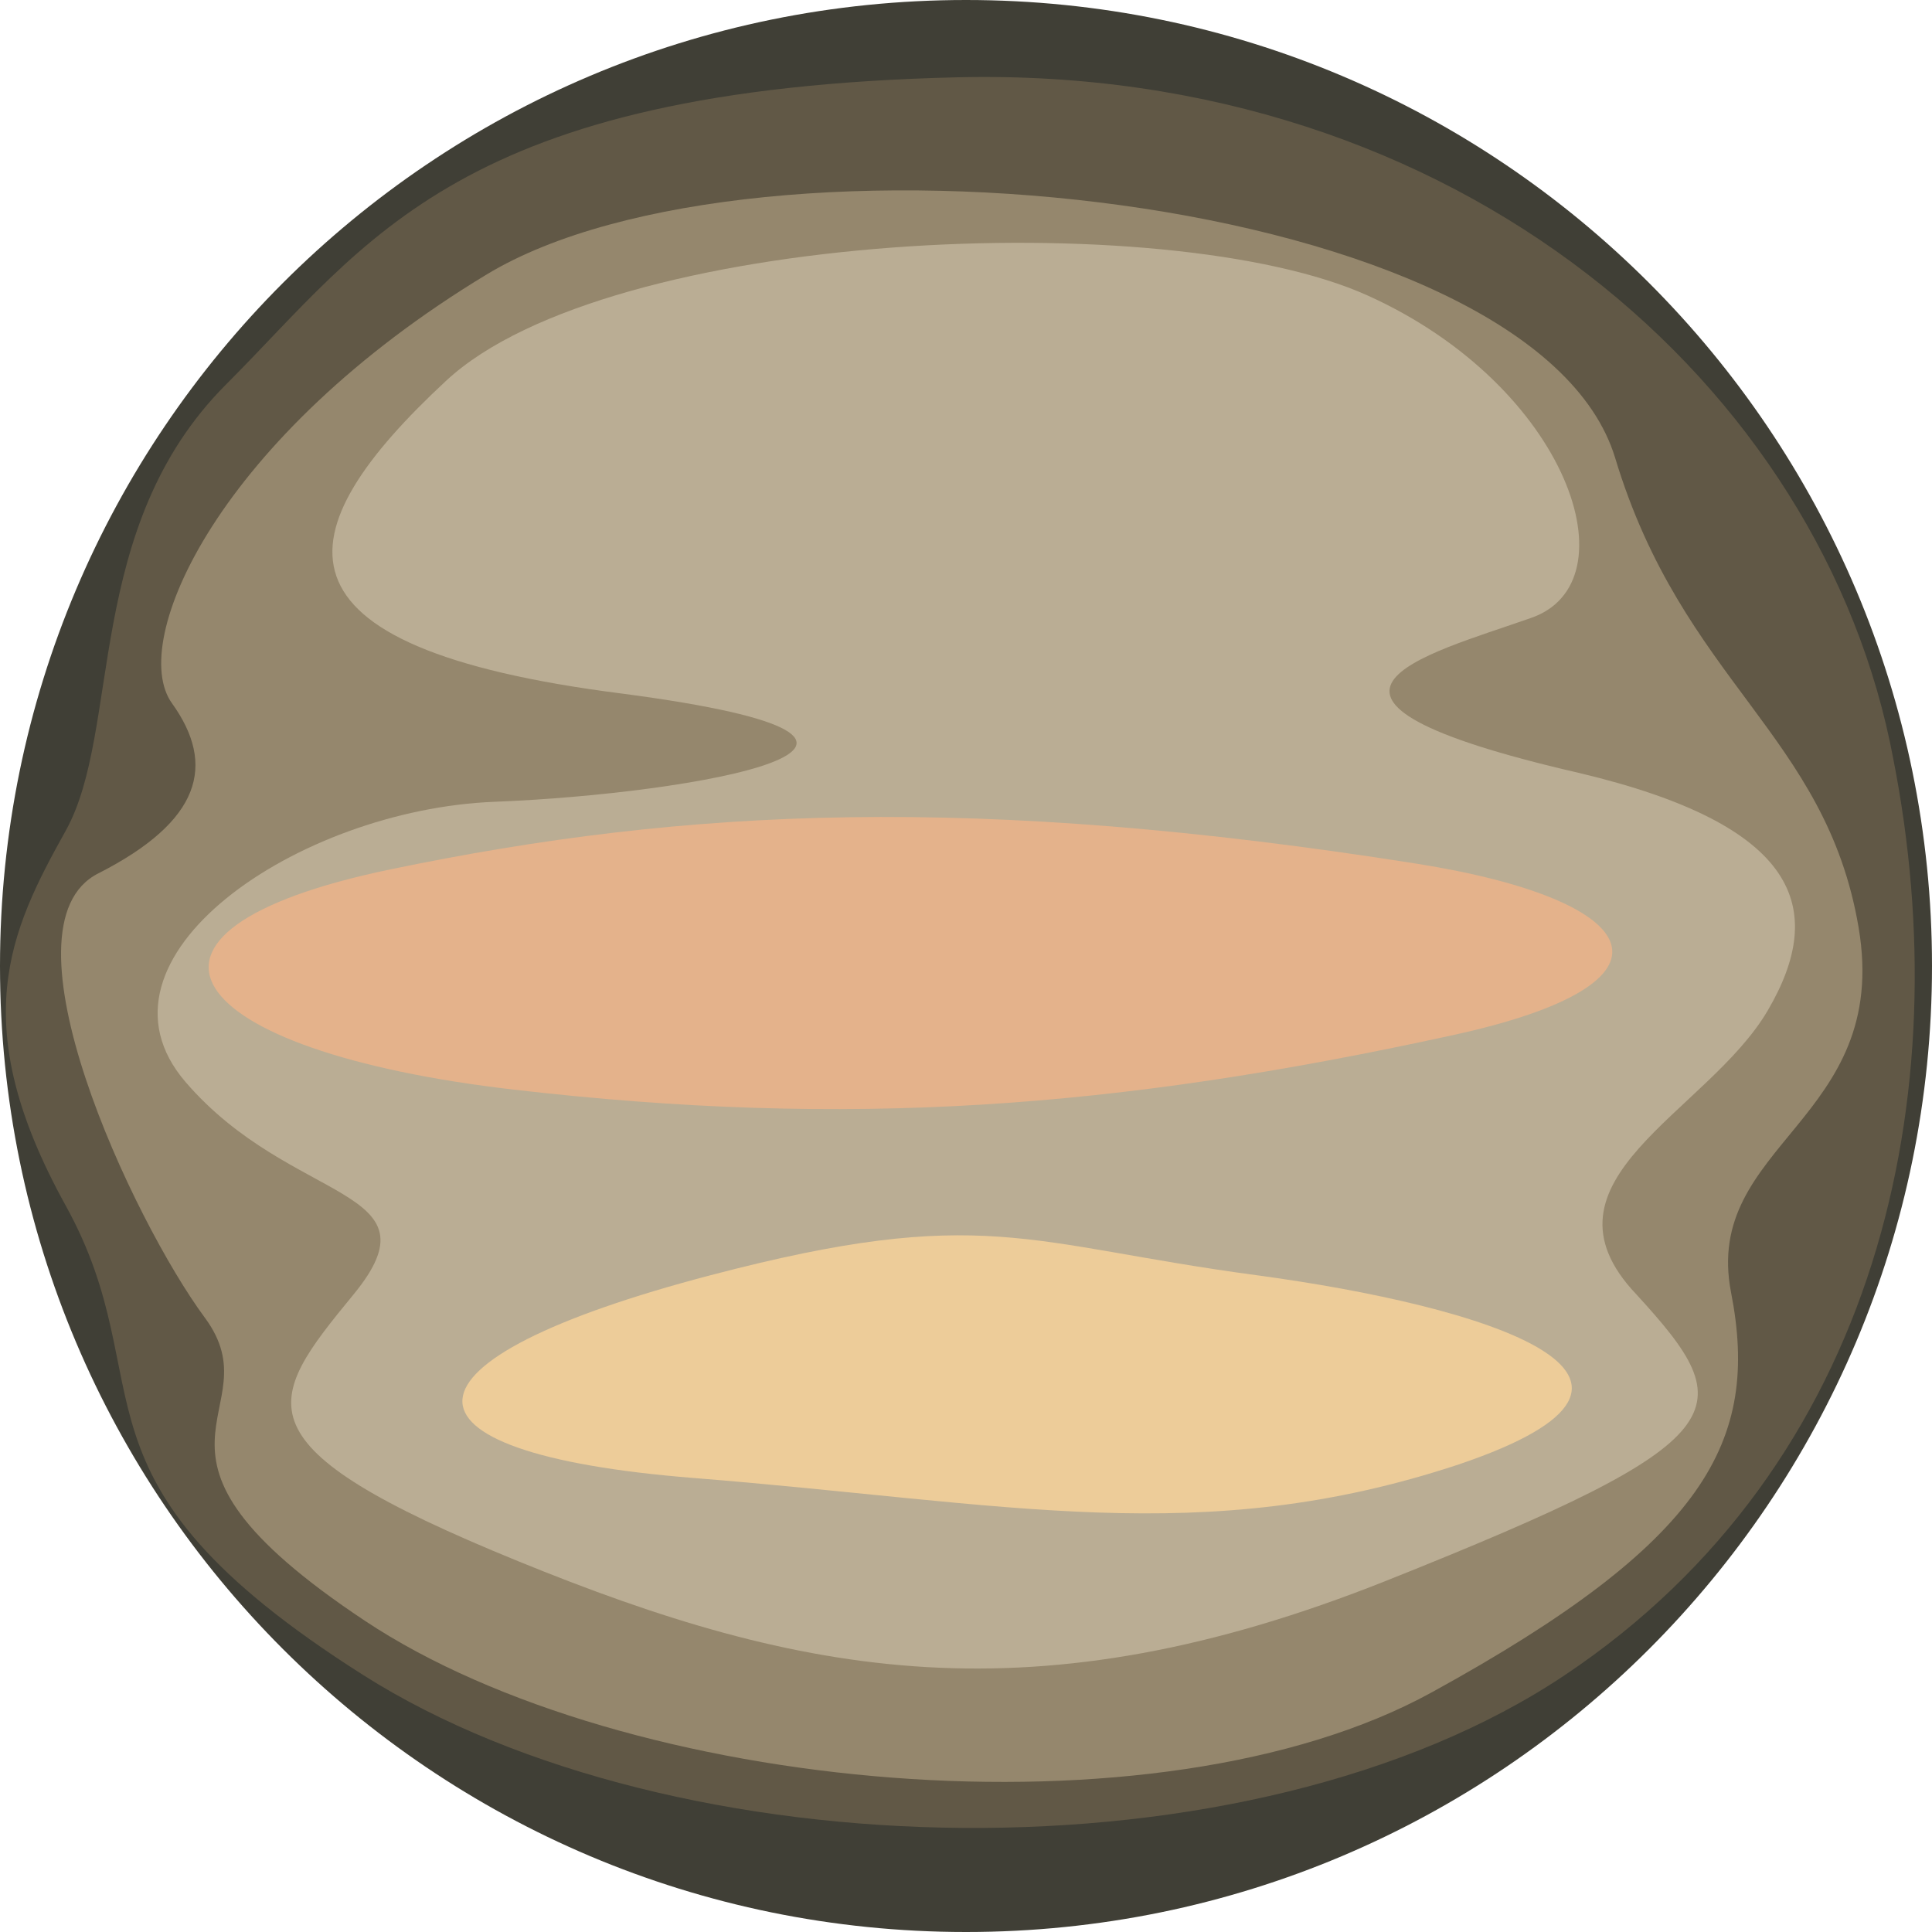
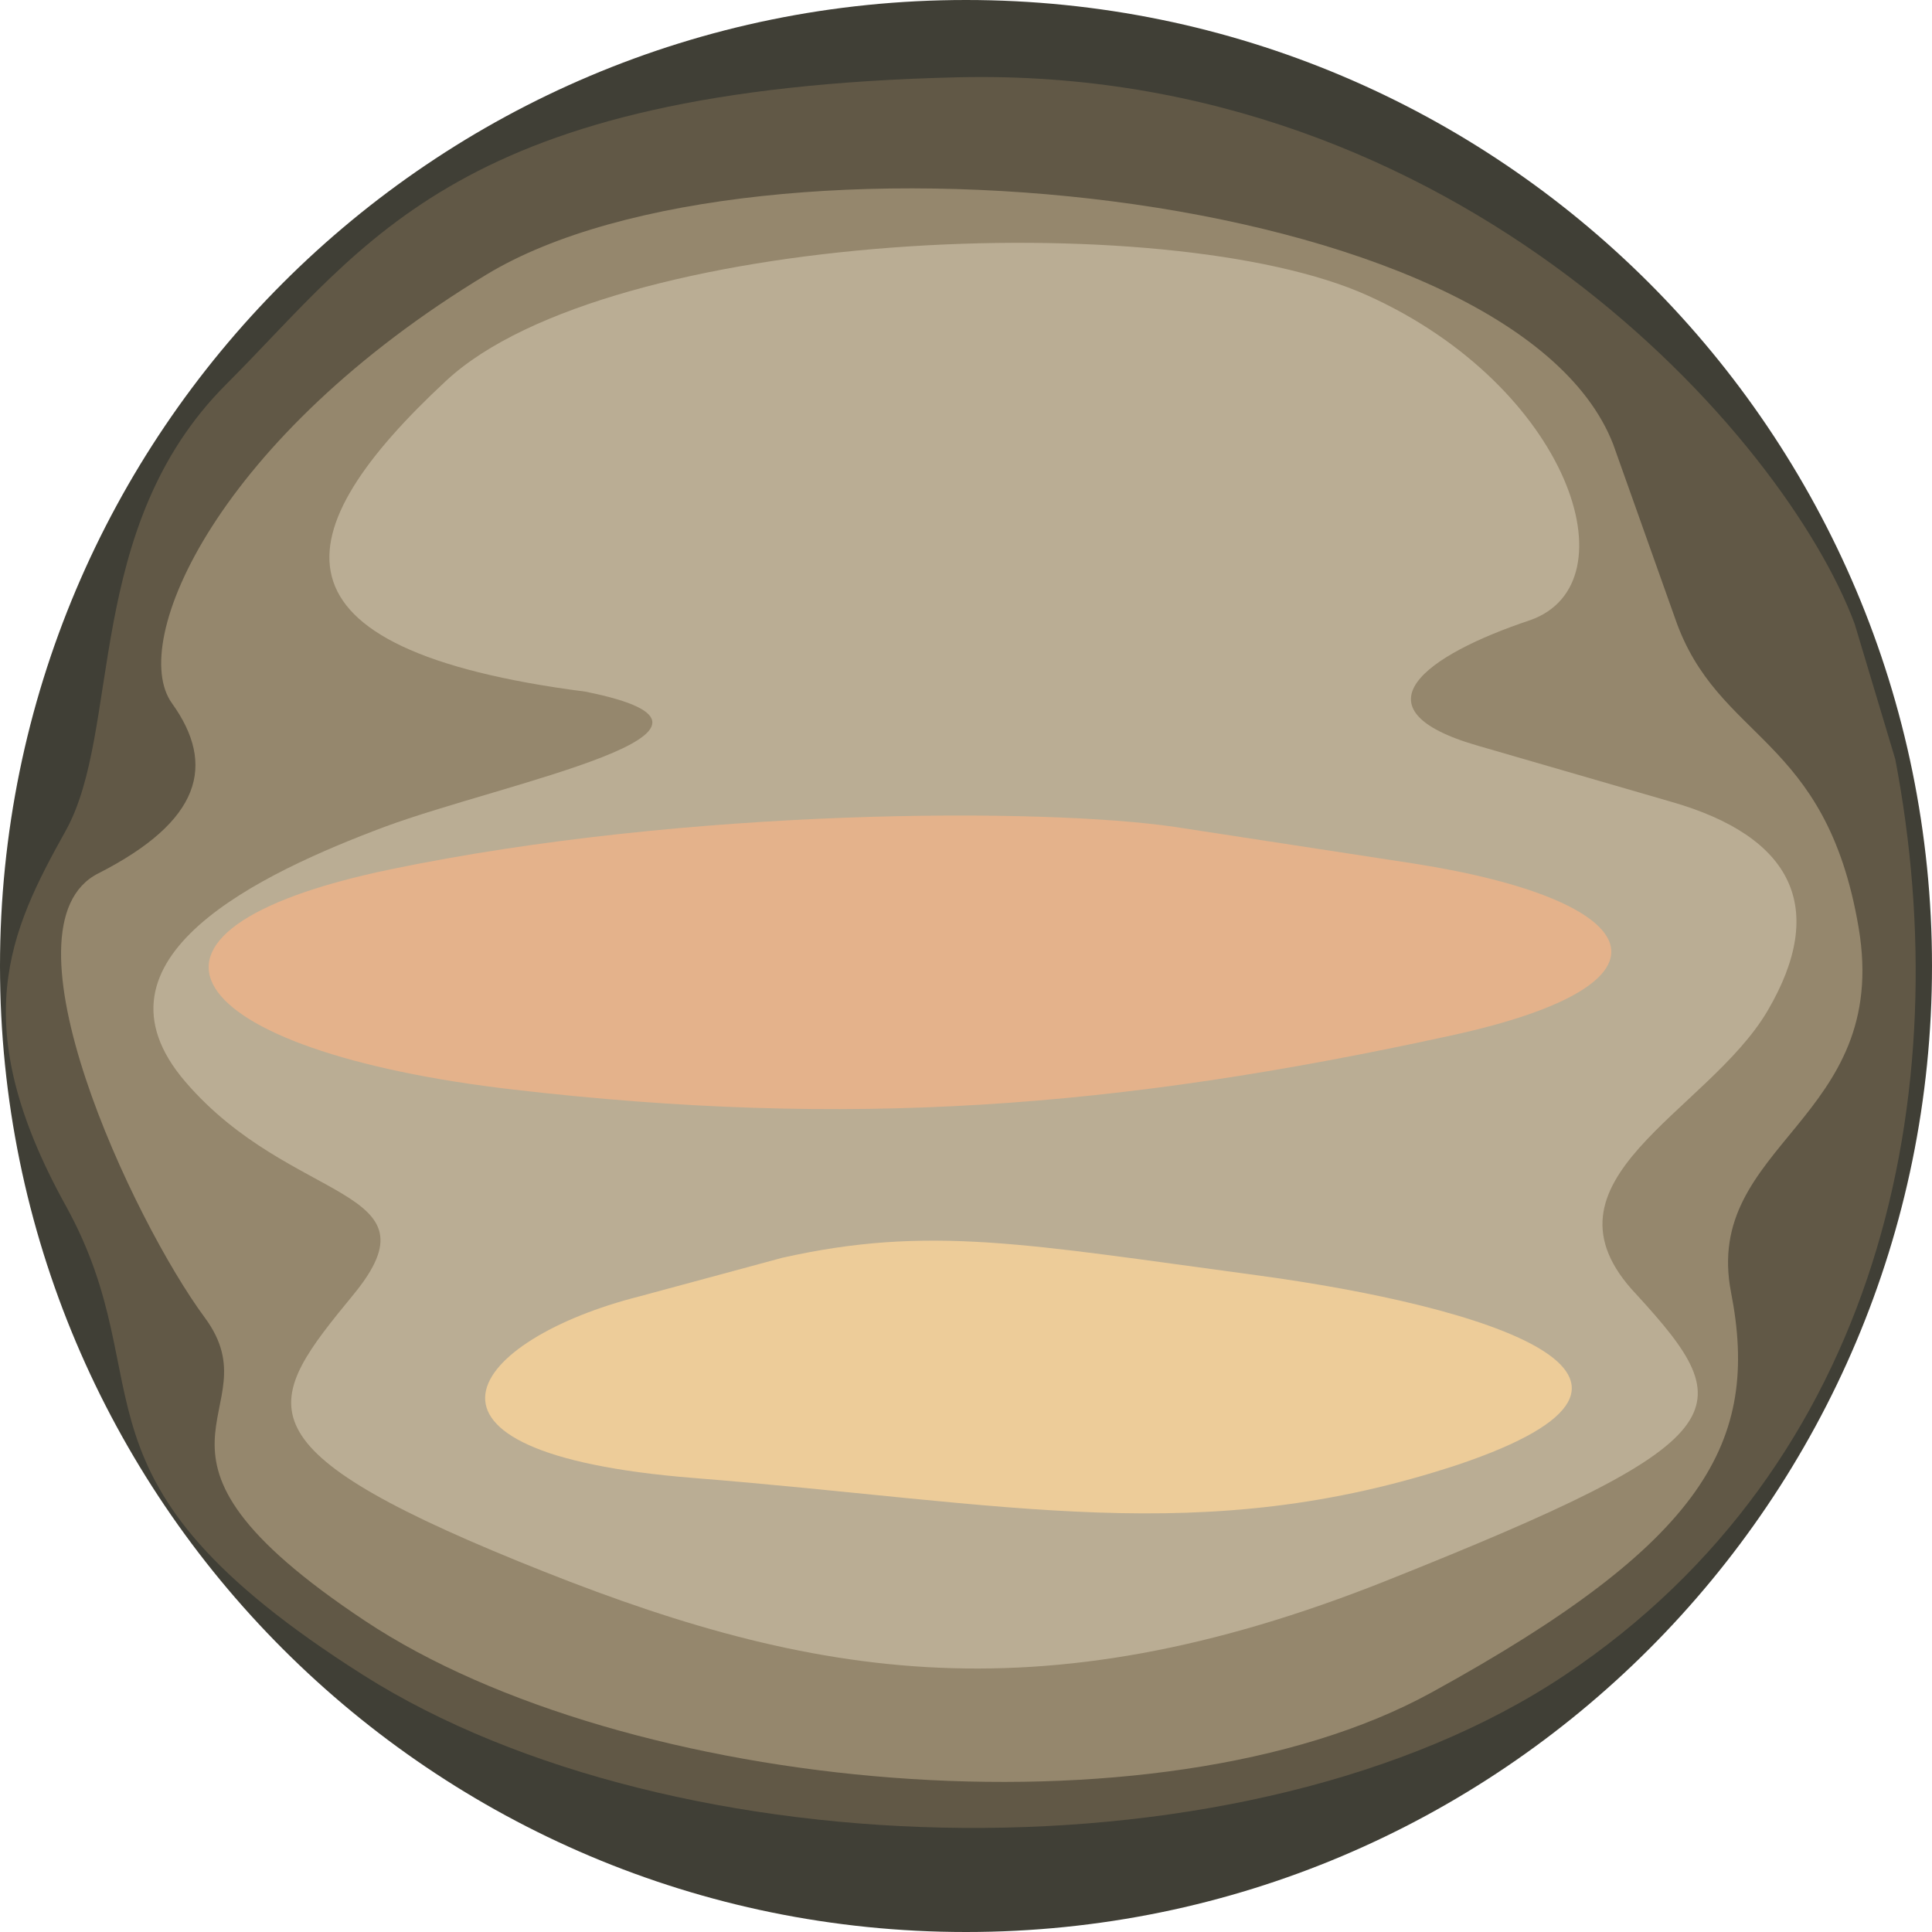
- <svg xmlns="http://www.w3.org/2000/svg" version="1.1" viewBox="-0.5 -0.5 1 1">
+ <svg xmlns="http://www.w3.org/2000/svg" viewBox="-0.5 -0.5 1 1">
  <circle fill="#403F36" cx="0" cy="0" r="0.5" />
-   <path fill="#615846" d="M0.48-0.107C0.444-0.3,0.255-0.466-0.004-0.46s-0.305,0.085-0.379,0.159S-0.437-0.122-0.466-0.07s-0.052,0.1,0,0.194S-0.473,0.265-0.312,0.367s0.459,0.109,0.622,0S0.514,0.066,0.48-0.107z" />
-   <path fill="#95876D" d="M0.336-0.263C0.294-0.401-0.109-0.442-0.248-0.358s-0.186,0.19-0.163,0.222s0.015,0.061-0.038,0.088c-0.054,0.027,0.018,0.18,0.055,0.23s-0.051,0.068,0.083,0.157s0.41,0.115,0.552,0.037S0.411,0.246,0.396,0.169s0.083-0.089,0.066-0.189S0.371-0.147,0.336-0.263z" />
-   <path fill="#BAAD94" d="M0.317-0.1c-0.169-0.039-0.079-0.061-0.025-0.08C0.346-0.198,0.312-0.3,0.208-0.347s-0.393-0.034-0.477,0.044S-0.367-0.165-0.178-0.141C0.012-0.116-0.141-0.089-0.244-0.085C-0.346-0.081-0.459-0.004-0.404,0.06s0.133,0.054,0.087,0.11s-0.062,0.078,0.085,0.138S0.035,0.391,0.218,0.318s0.184-0.088,0.129-0.148C0.291,0.111,0.384,0.076,0.415,0.023S0.431-0.073,0.317-0.1z" />
-   <path fill="#E4B28B" d="M0.233-0.053c-0.228-0.036-0.377-0.029-0.531,0.003S-0.407,0.044-0.234,0.064s0.311,0.01,0.485-0.028C0.376,0.009,0.353-0.034,0.233-0.053z" />
-   <path fill="#EDCC99" d="M-0.132,0.16c-0.168,0.044-0.172,0.092-0.009,0.105s0.263,0.037,0.396-0.007c0.133-0.045,0.014-0.082-0.105-0.098C0.031,0.144,0.009,0.123-0.132,0.16z" />
+   <path fill="#615846" d="M0.46-0.177C0.424-0.274,0.255-0.466-0.004-0.46s-0.305,0.085-0.379,0.159S-0.437-0.122-0.466-0.07s-0.052,0.1,0,0.194S-0.473,0.265-0.312,0.367s0.459,0.109,0.622,0s0.204-0.301,0.171-0.474" />
+   <path fill="#95876D" d="M0.335-0.27C0.283-0.404-0.109-0.442-0.248-0.358s-0.186,0.19-0.163,0.222s0.015,0.061-0.038,0.088c-0.054,0.027,0.018,0.18,0.055,0.23s-0.051,0.068,0.083,0.157s0.41,0.115,0.552,0.037S0.411,0.246,0.396,0.169s0.083-0.089,0.066-0.189S0.389-0.116,0.367-0.18" />
+   <path fill="#BAAD94" d="M0.265-0.114C0.199-0.133,0.238-0.161,0.292-0.179C0.346-0.198,0.312-0.3,0.208-0.347s-0.393-0.034-0.477,0.044s-0.098,0.139,0.072,0.161c0.1,0.02-0.042,0.047-0.104,0.07C-0.365-0.048-0.459-0.004-0.404,0.06s0.133,0.054,0.087,0.11s-0.062,0.078,0.085,0.138S0.035,0.391,0.218,0.318s0.184-0.088,0.129-0.148C0.291,0.111,0.384,0.076,0.415,0.023s0.013-0.09-0.05-0.108" />
+   <path fill="#E4B28B" d="M0.108-0.072C0.04-0.082-0.144-0.082-0.298-0.05S-0.407,0.044-0.234,0.064s0.311,0.01,0.485-0.028c0.124-0.027,0.102-0.07-0.019-0.089" />
+   <path fill="#EDCC99" d="M-0.169,0.171C-0.256,0.193-0.304,0.252-0.141,0.265s0.263,0.037,0.396-0.007c0.133-0.045,0.014-0.082-0.105-0.098c-0.119-0.016-0.169-0.026-0.245-0.009" />
</svg>
